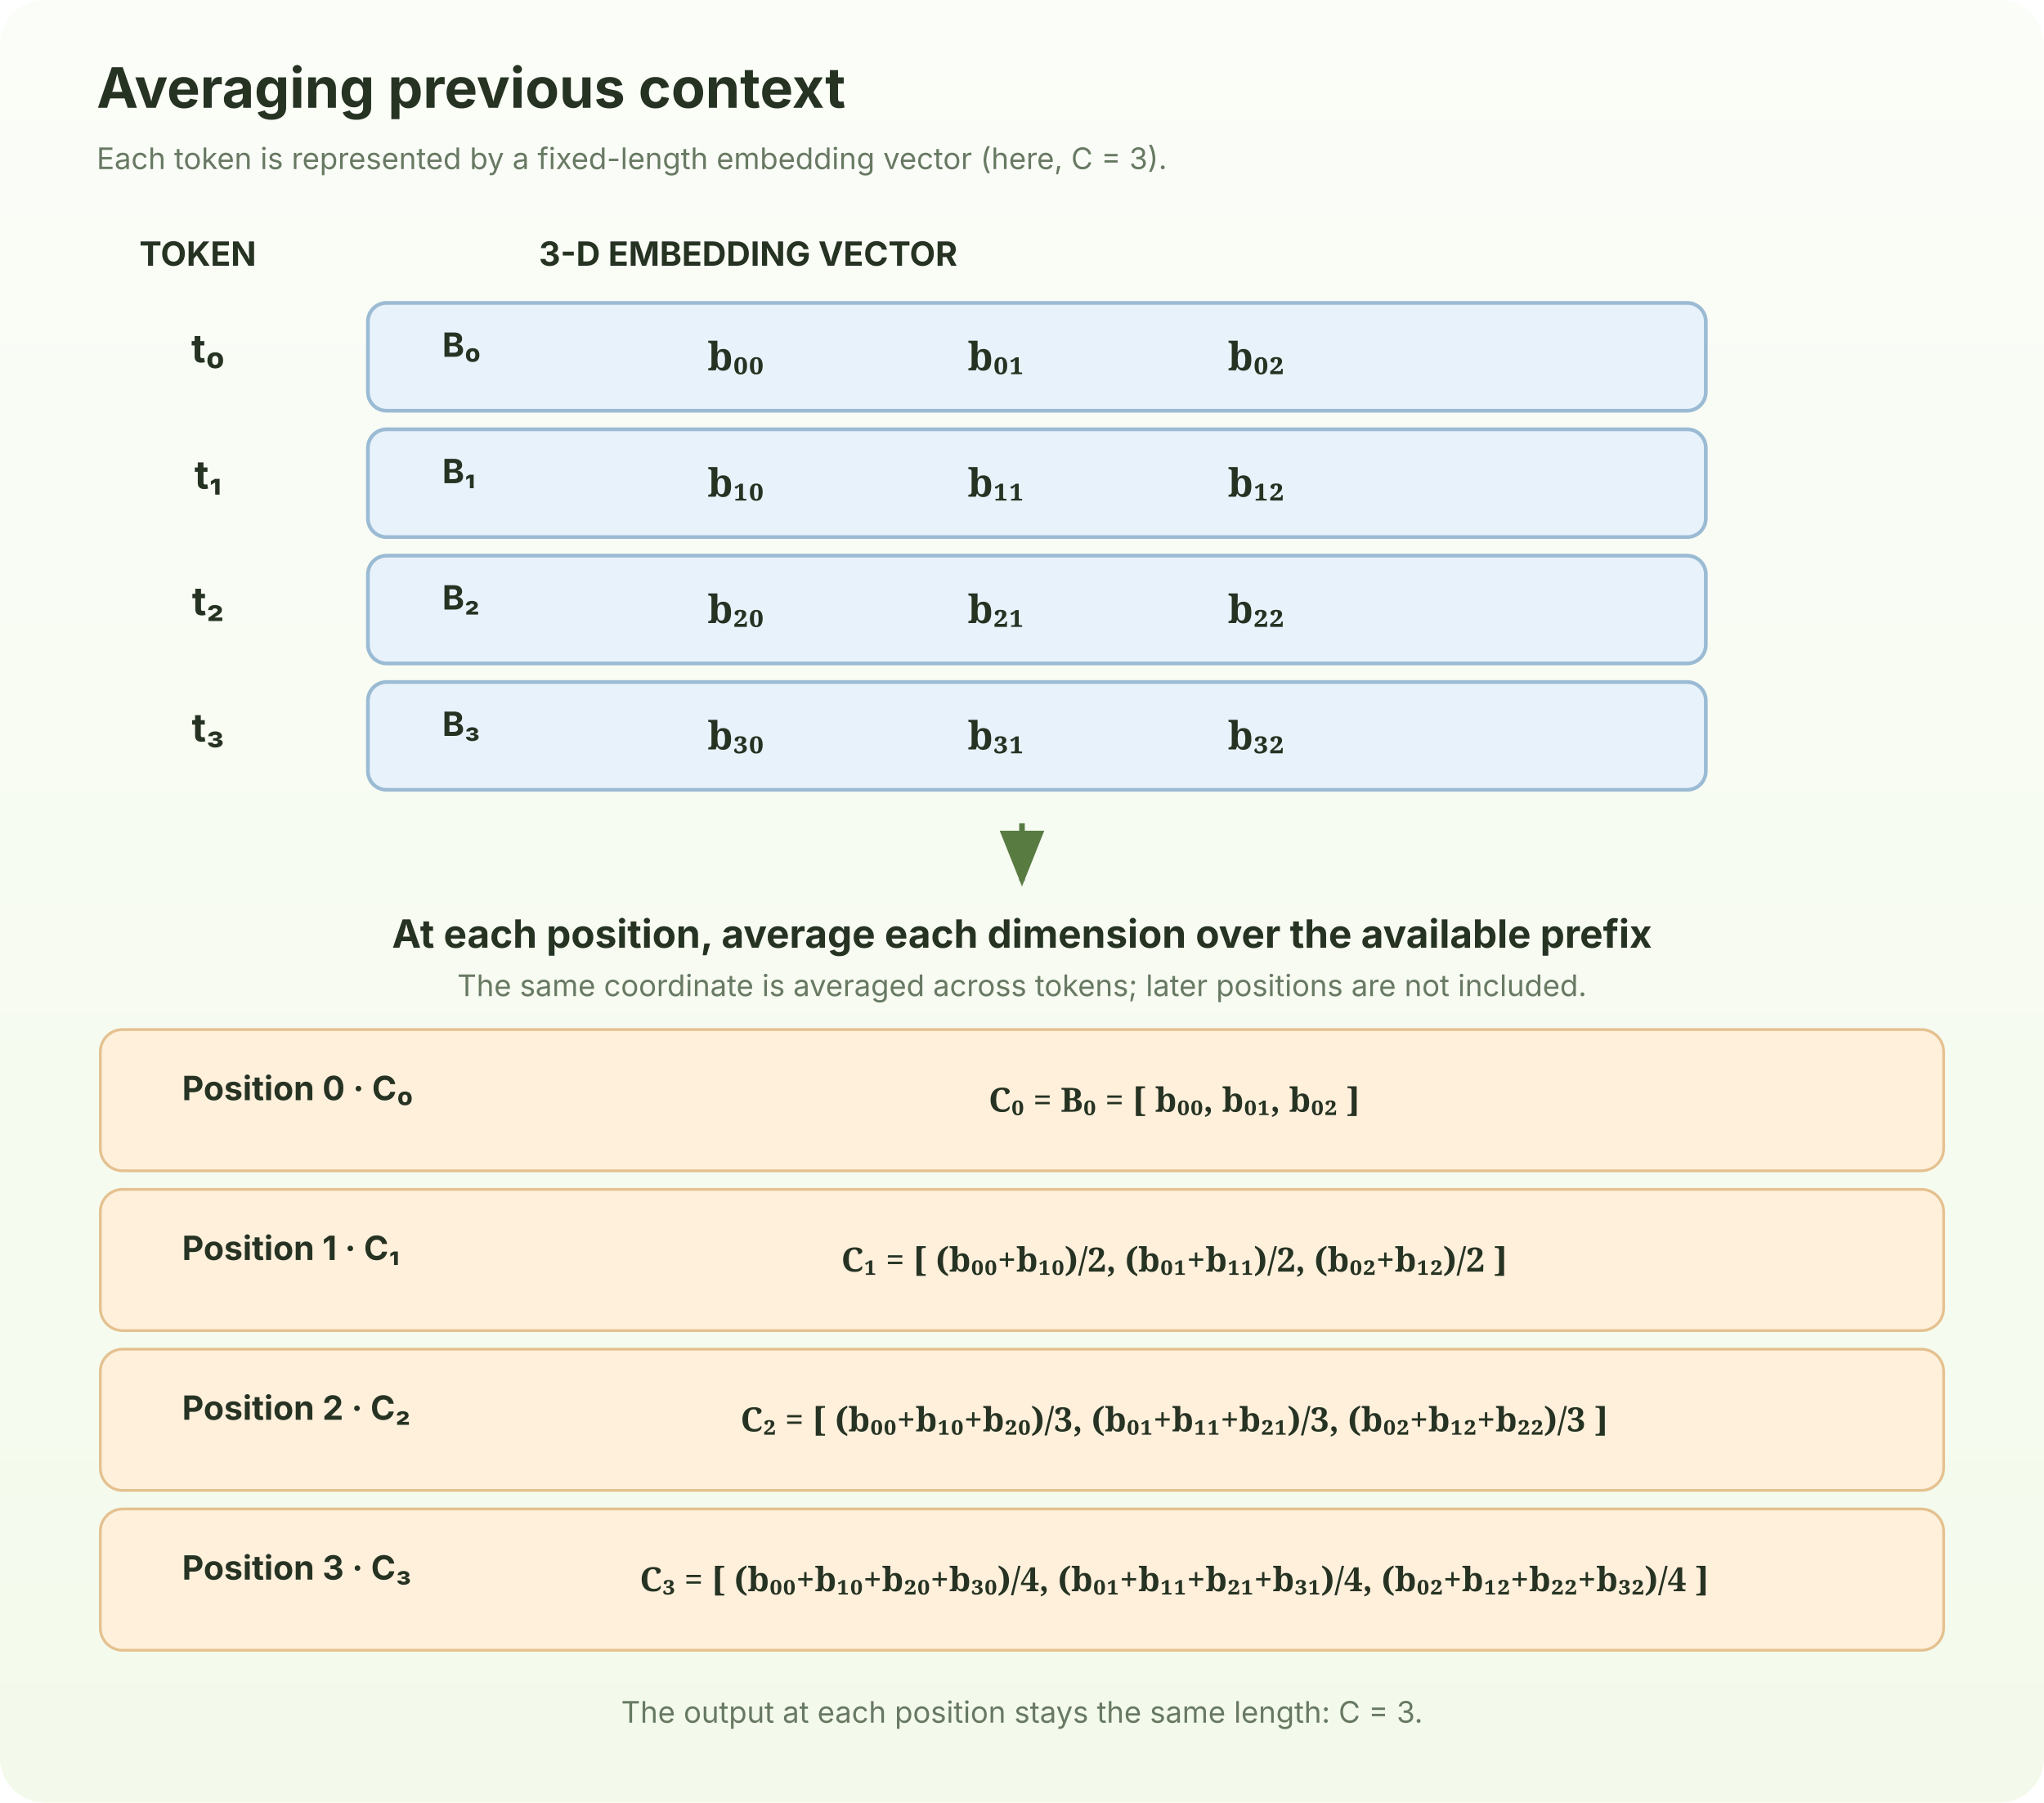
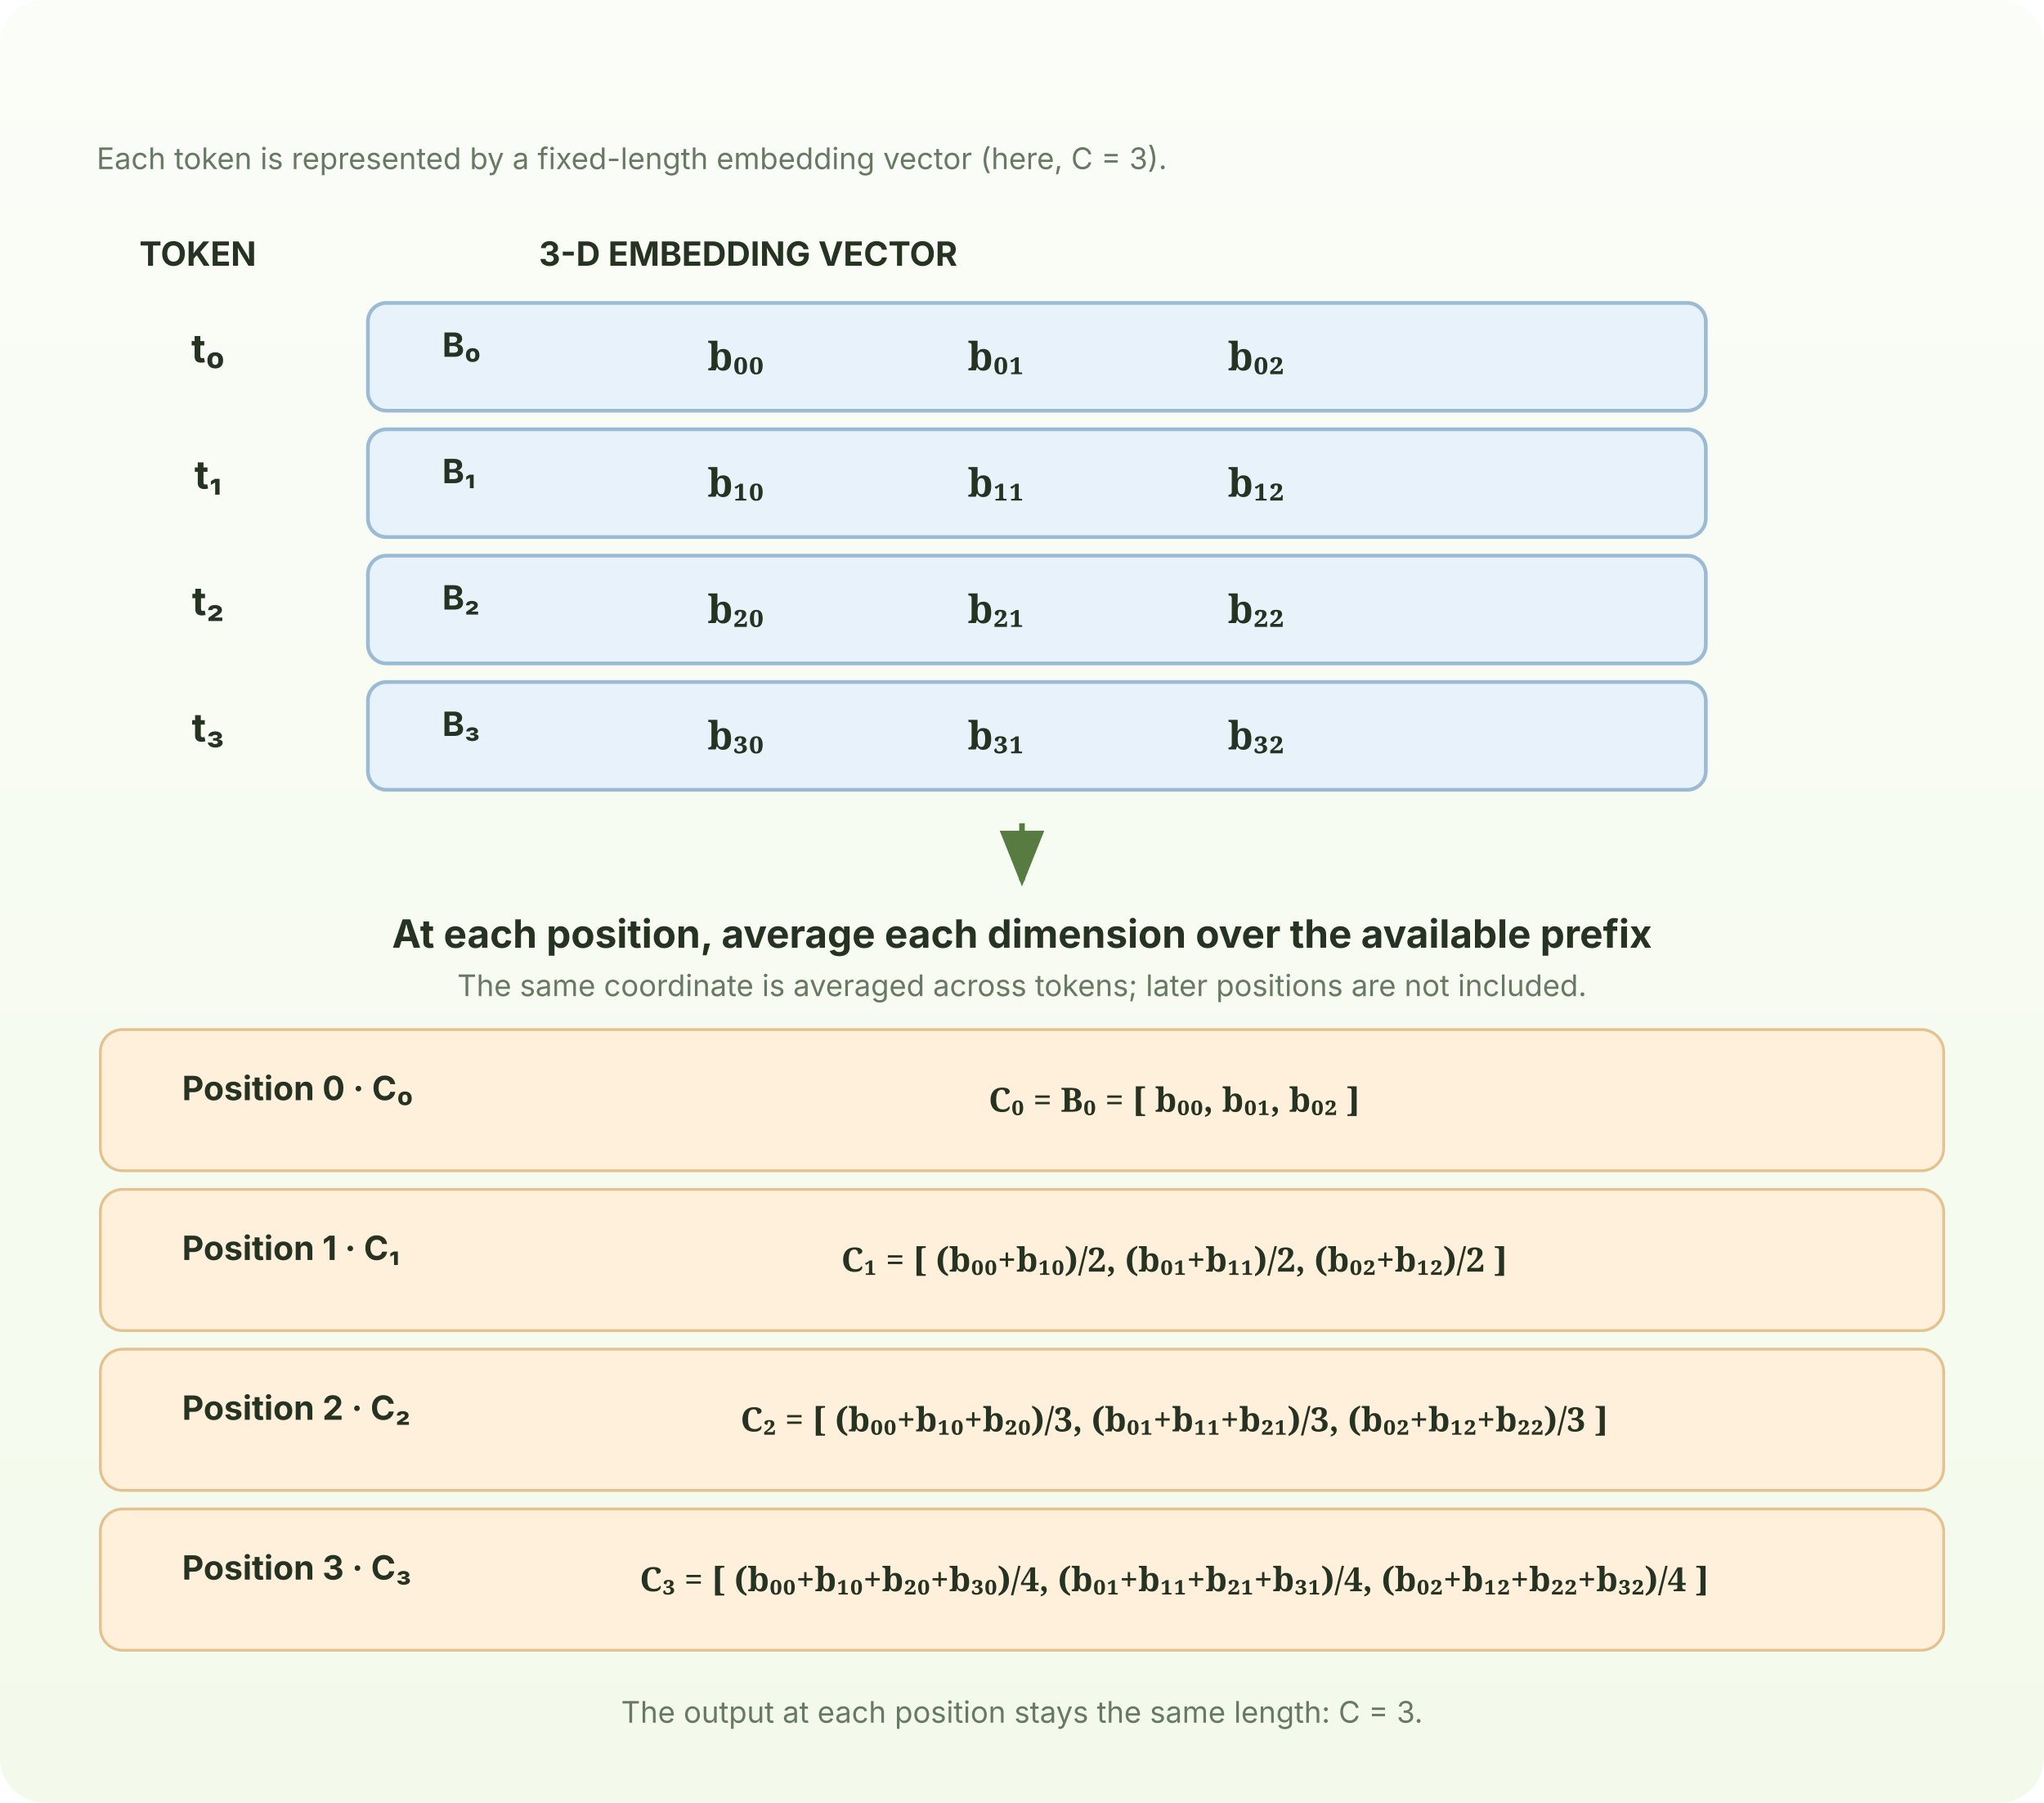
<svg xmlns="http://www.w3.org/2000/svg" width="1100" height="970" viewBox="0 0 1100 970" role="img" aria-labelledby="title desc">
  <defs>
    <linearGradient id="bg" x1="0" y1="0" x2="0" y2="1">
      <stop offset="0" stop-color="#fbfdf8" />
      <stop offset="1" stop-color="#f3faeb" />
    </linearGradient>
    <marker id="arrow" markerWidth="12" markerHeight="12" refX="9" refY="4" orient="auto">
      <path d="M0,0 L0,8 L10,4 z" fill="#587b42" />
    </marker>
    <style>
      .text{font-family:Inter,Arial,sans-serif;fill:#263323}.title{font-size:30px;font-weight:750}.section{font-size:21px;font-weight:700}.label{font-size:18px;font-weight:650}.note{font-size:16px;fill:#687963}.math{font-family:Georgia,serif;font-size:18px;font-weight:600;text-anchor:middle;dominant-baseline:middle}.cell{font-family:Georgia,serif;font-size:21px;font-weight:650;text-anchor:middle;dominant-baseline:middle}.rule{stroke:#dae5d1;stroke-width:1.5}
    </style>
  </defs>
  <rect width="1100" height="970" rx="24" fill="url(#bg)" />
-   <text x="52" y="58" class="text title">Averaging previous context</text>
  <text x="52" y="91" class="text note">Each token is represented by a fixed-length embedding vector (here, C = 3).</text>
  <text x="75" y="143" class="text label">TOKEN</text>
  <text x="290" y="143" class="text label">3-D EMBEDDING VECTOR</text>
  <g>
    <text x="112" y="195" class="text section" text-anchor="middle">t₀</text>
    <rect x="198" y="163" width="720" height="58" rx="10" fill="#e8f2fb" stroke="#9bbbd4" stroke-width="2" />
    <text x="238" y="192" class="text label">B₀</text>
    <text x="396" y="192" class="text cell">b₀₀</text>
    <text x="536" y="192" class="text cell">b₀₁</text>
    <text x="676" y="192" class="text cell">b₀₂</text>
    <text x="112" y="263" class="text section" text-anchor="middle">t₁</text>
    <rect x="198" y="231" width="720" height="58" rx="10" fill="#e8f2fb" stroke="#9bbbd4" stroke-width="2" />
    <text x="238" y="260" class="text label">B₁</text>
    <text x="396" y="260" class="text cell">b₁₀</text>
    <text x="536" y="260" class="text cell">b₁₁</text>
    <text x="676" y="260" class="text cell">b₁₂</text>
    <text x="112" y="331" class="text section" text-anchor="middle">t₂</text>
    <rect x="198" y="299" width="720" height="58" rx="10" fill="#e8f2fb" stroke="#9bbbd4" stroke-width="2" />
    <text x="238" y="328" class="text label">B₂</text>
    <text x="396" y="328" class="text cell">b₂₀</text>
    <text x="536" y="328" class="text cell">b₂₁</text>
    <text x="676" y="328" class="text cell">b₂₂</text>
    <text x="112" y="399" class="text section" text-anchor="middle">t₃</text>
    <rect x="198" y="367" width="720" height="58" rx="10" fill="#e8f2fb" stroke="#9bbbd4" stroke-width="2" />
    <text x="238" y="396" class="text label">B₃</text>
    <text x="396" y="396" class="text cell">b₃₀</text>
    <text x="536" y="396" class="text cell">b₃₁</text>
    <text x="676" y="396" class="text cell">b₃₂</text>
  </g>
  <path d="M550 443 V474" stroke="#587b42" stroke-width="3" marker-end="url(#arrow)" />
  <text x="550" y="510" class="text section" text-anchor="middle">At each position, average each dimension over the available prefix</text>
  <text x="550" y="536" class="text note" text-anchor="middle">The same coordinate is averaged across tokens; later positions are not included.</text>
  <g>
    <rect x="54" y="554" width="992" height="76" rx="12" fill="#fff0dc" stroke="#e4c18f" stroke-width="1.5" />
    <text x="98" y="592" class="text label">Position 0 · C₀</text>
    <text x="632" y="592" class="text math">C₀ = B₀ = [ b₀₀, b₀₁, b₀₂ ]</text>
    <rect x="54" y="640" width="992" height="76" rx="12" fill="#fff0dc" stroke="#e4c18f" stroke-width="1.5" />
    <text x="98" y="678" class="text label">Position 1 · C₁</text>
    <text x="632" y="678" class="text math">C₁ = [ (b₀₀+b₁₀)/2, (b₀₁+b₁₁)/2, (b₀₂+b₁₂)/2 ]</text>
    <rect x="54" y="726" width="992" height="76" rx="12" fill="#fff0dc" stroke="#e4c18f" stroke-width="1.5" />
    <text x="98" y="764" class="text label">Position 2 · C₂</text>
    <text x="632" y="764" class="text math">C₂ = [ (b₀₀+b₁₀+b₂₀)/3, (b₀₁+b₁₁+b₂₁)/3, (b₀₂+b₁₂+b₂₂)/3 ]</text>
    <rect x="54" y="812" width="992" height="76" rx="12" fill="#fff0dc" stroke="#e4c18f" stroke-width="1.5" />
    <text x="98" y="850" class="text label">Position 3 · C₃</text>
    <text x="632" y="850" class="text math">C₃ = [ (b₀₀+b₁₀+b₂₀+b₃₀)/4, (b₀₁+b₁₁+b₂₁+b₃₁)/4, (b₀₂+b₁₂+b₂₂+b₃₂)/4 ]</text>
  </g>
  <text x="550" y="927" class="text note" text-anchor="middle">The output at each position stays the same length: C = 3.</text>
</svg>
